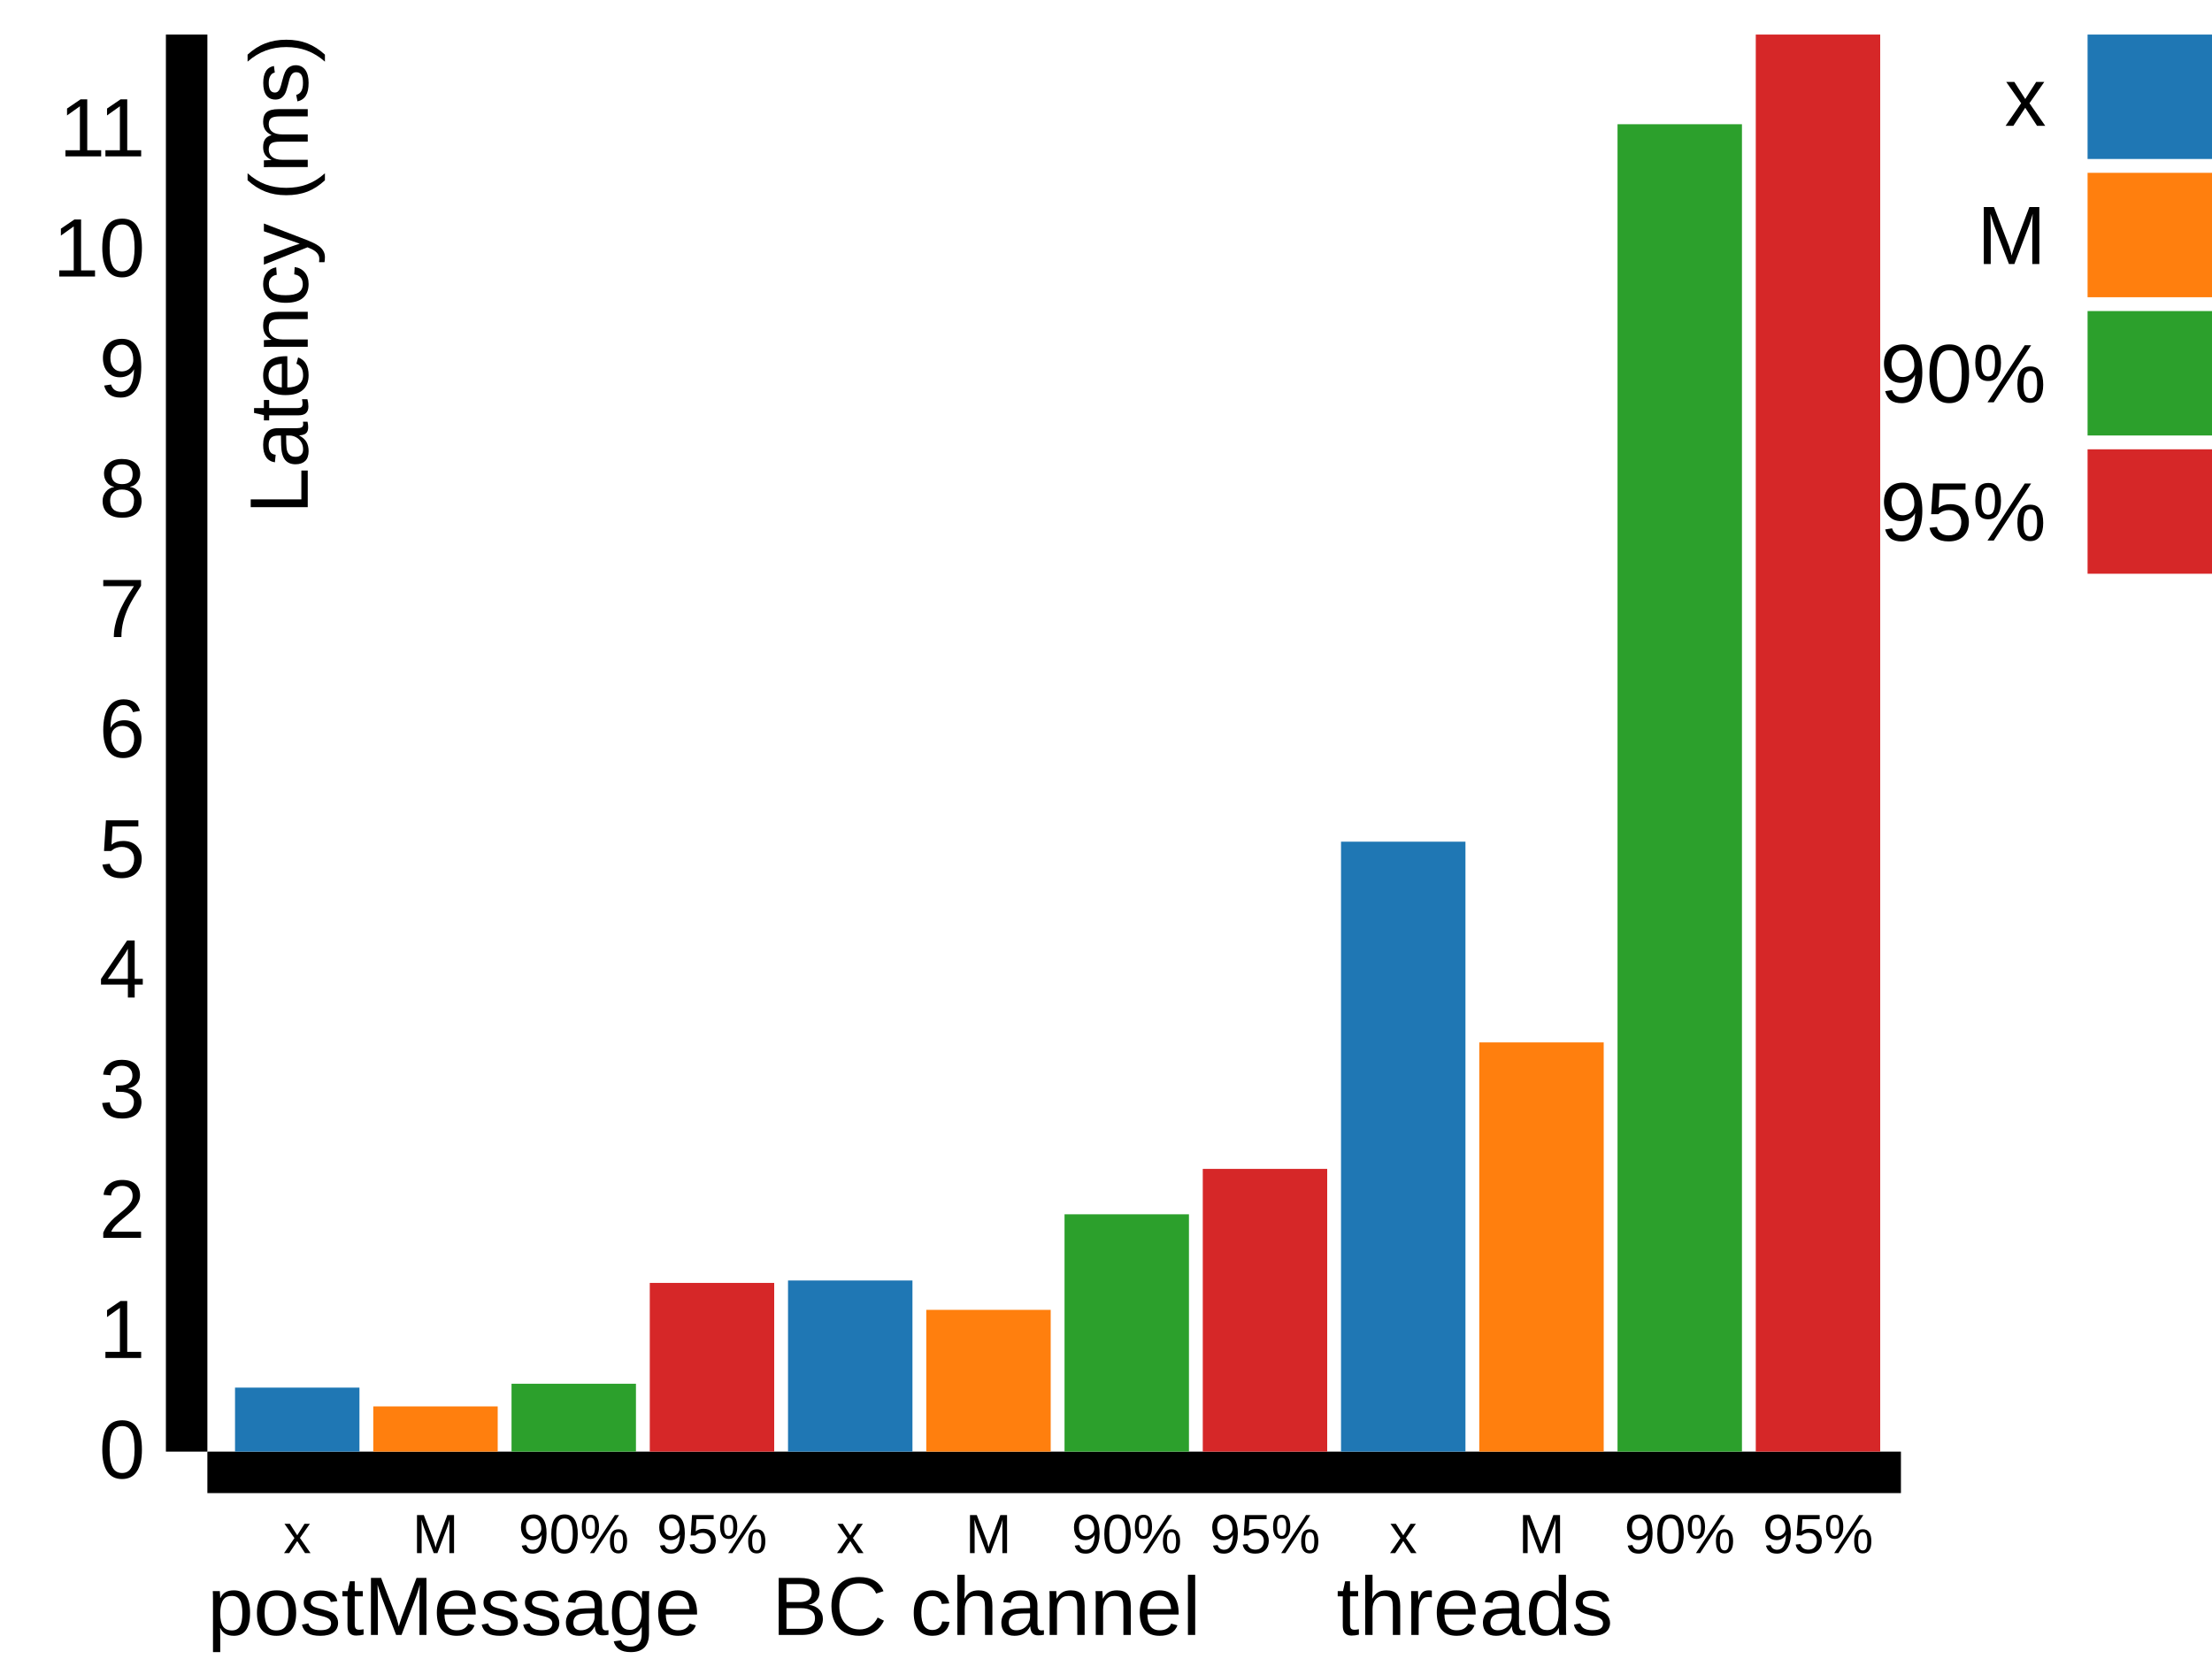
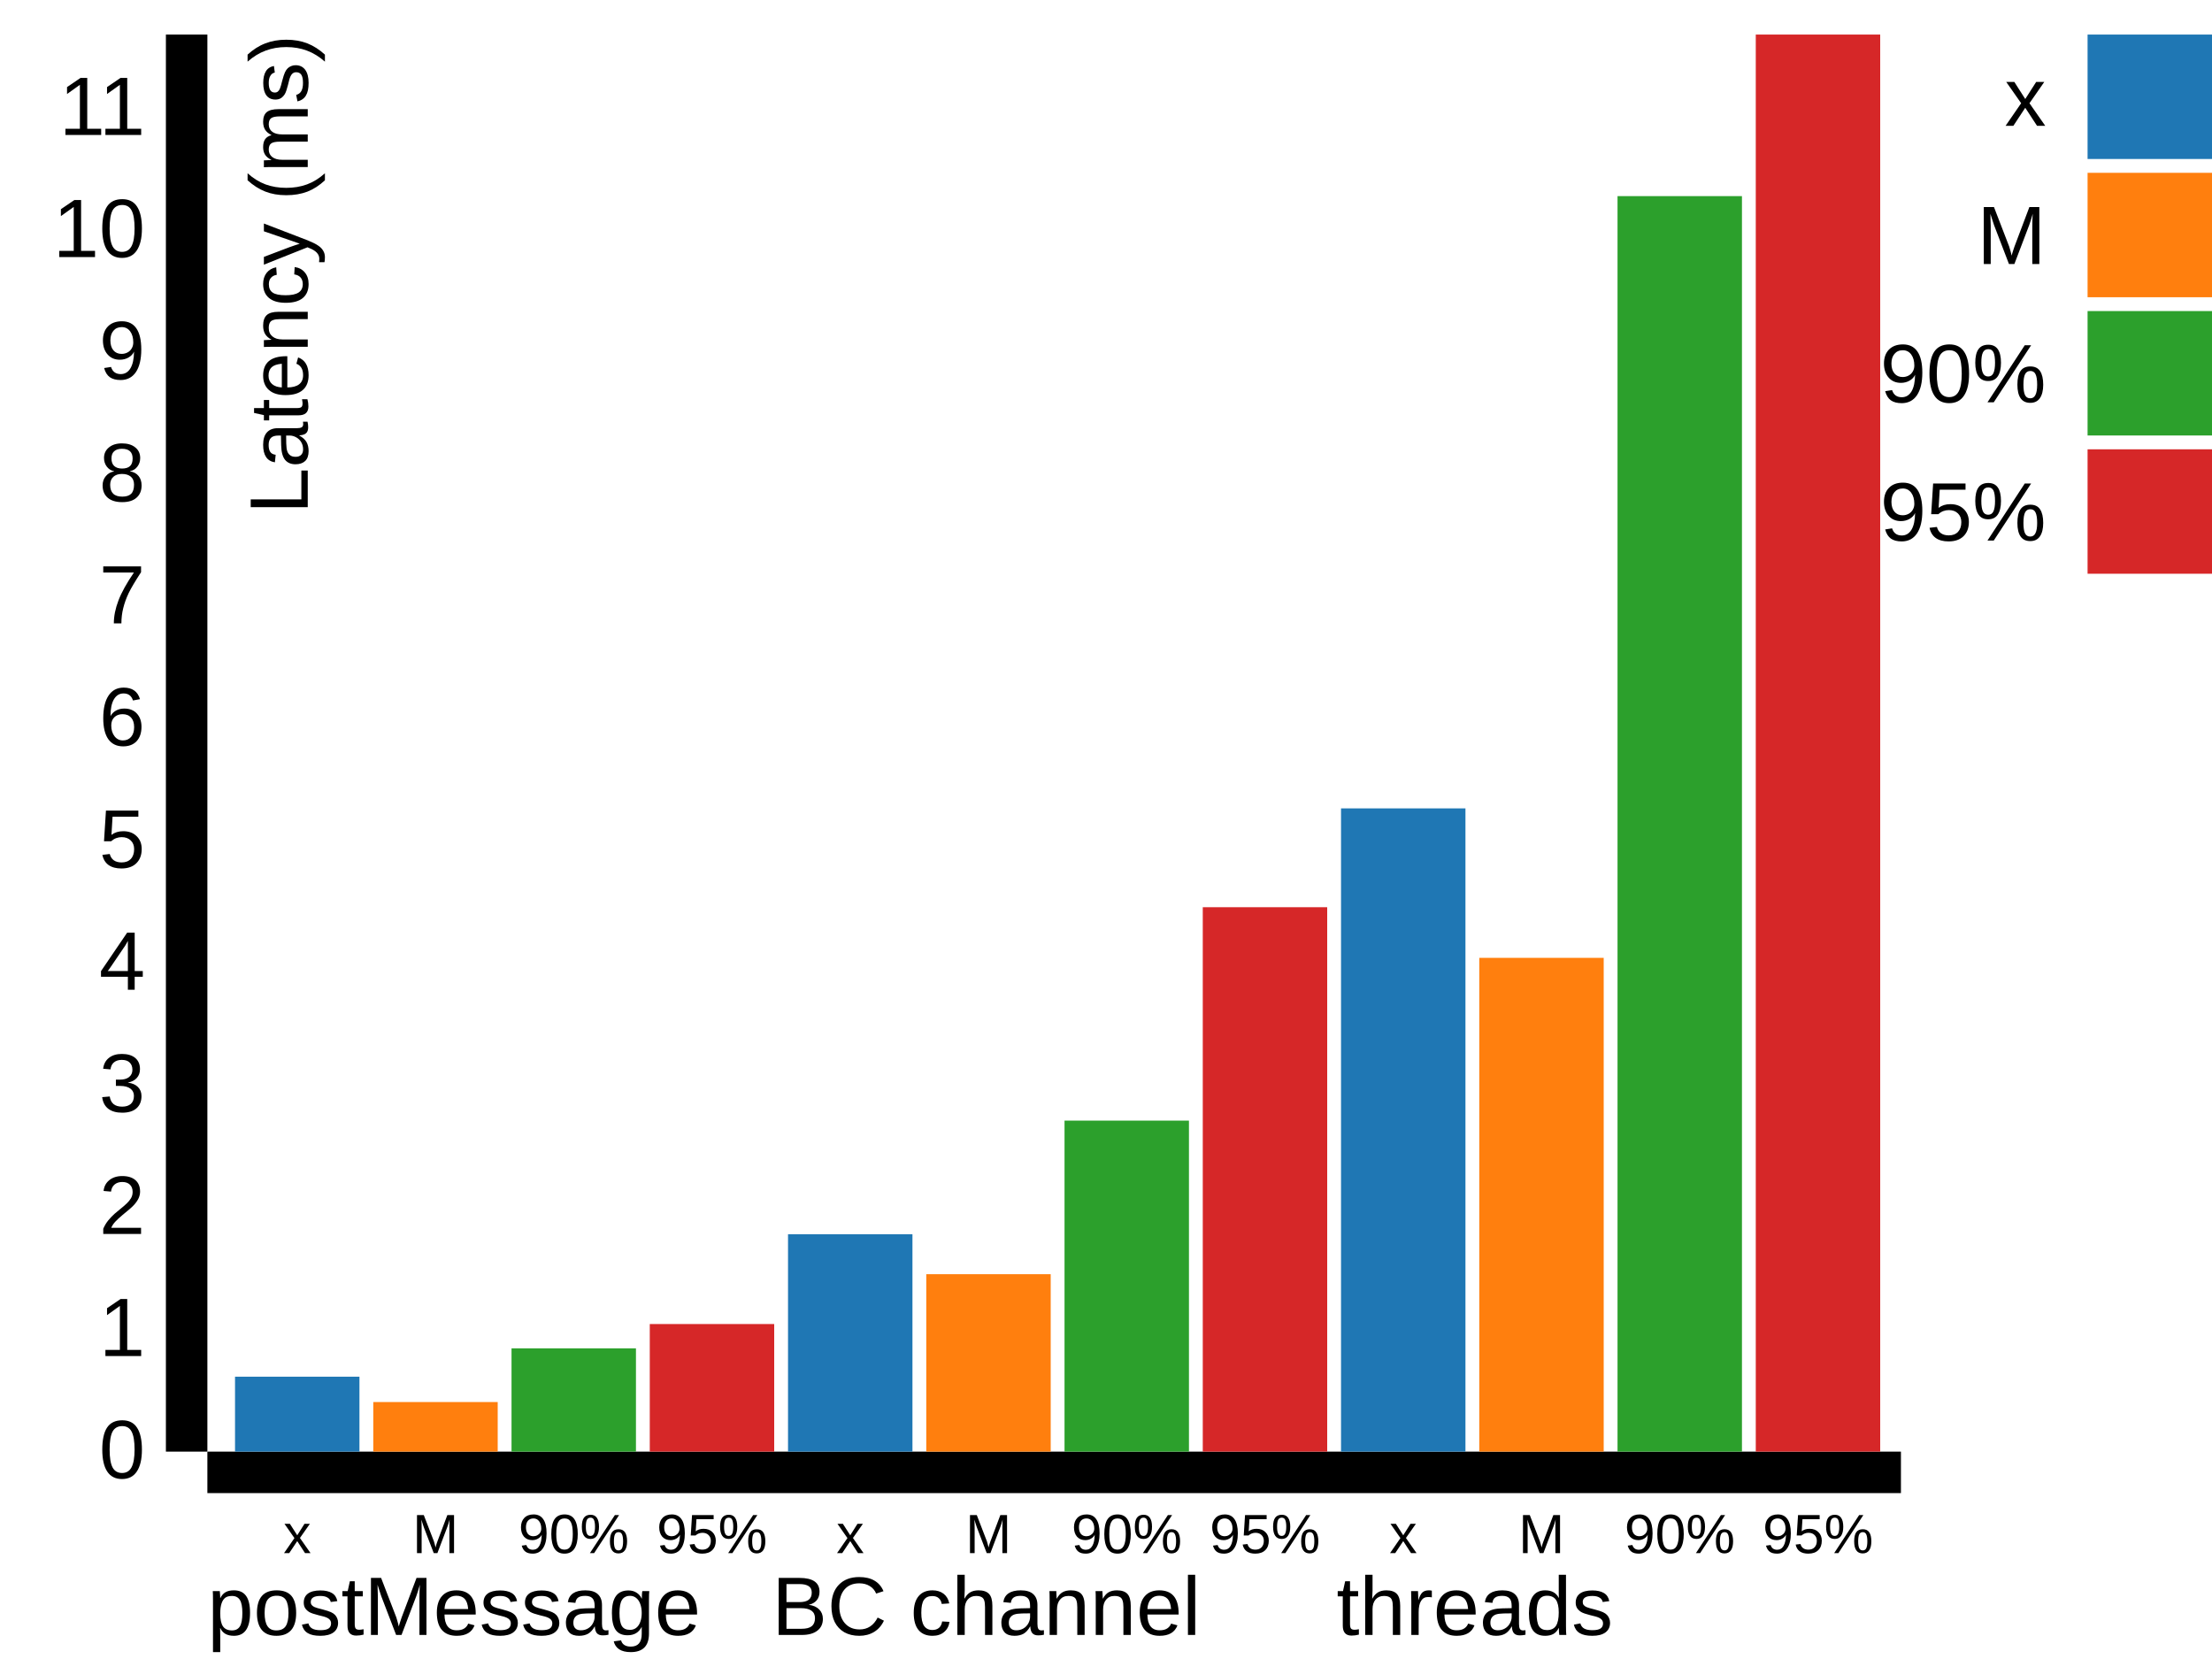
<svg xmlns="http://www.w3.org/2000/svg" height="240" width="320">
  <g font-size="12" font-family="Arial">
    <g class="x axis">
      <text dy=".71em" y="6" transform="translate(30 222)">postMessage</text>
      <text dy=".71em" y="6" transform="translate(111.667 222)">BC channel</text>
      <text dy=".71em" y="6" transform="translate(193.333 222)">threads</text>
      <g font-size="8">
        <g class="tick">
          <path d="M43 210v6" />
          <text y="9" dy=".71em" text-anchor="middle" transform="translate(43 210)">x</text>
        </g>
        <g class="tick">
          <path d="M63 210v6" />
          <text y="9" dy=".71em" text-anchor="middle" transform="translate(63 210)">M</text>
        </g>
        <g class="tick">
          <path d="M83 210v6" />
          <text y="9" dy=".71em" text-anchor="middle" transform="translate(83 210)">90%</text>
        </g>
        <g class="tick">
          <path d="M103 210v6" />
          <text y="9" dy=".71em" text-anchor="middle" transform="translate(103 210)">95%</text>
        </g>
        <g class="tick">
          <path d="M123 210v6" />
          <text y="9" dy=".71em" text-anchor="middle" transform="translate(123 210)">x</text>
        </g>
        <g class="tick">
          <path d="M143 210v6" />
          <text y="9" dy=".71em" text-anchor="middle" transform="translate(143 210)">M</text>
        </g>
        <g class="tick">
          <path d="M163 210v6" />
          <text y="9" dy=".71em" text-anchor="middle" transform="translate(163 210)">90%</text>
        </g>
        <g class="tick">
          <path d="M183 210v6" />
          <text y="9" dy=".71em" text-anchor="middle" transform="translate(183 210)">95%</text>
        </g>
        <g class="tick">
          <path d="M203 210v6" />
          <text y="9" dy=".71em" text-anchor="middle" transform="translate(203 210)">x</text>
        </g>
        <g class="tick">
          <path d="M223 210v6" />
          <text y="9" dy=".71em" text-anchor="middle" transform="translate(223 210)">M</text>
        </g>
        <g class="tick">
          <path d="M243 210v6" />
          <text y="9" dy=".71em" text-anchor="middle" transform="translate(243 210)">90%</text>
        </g>
        <g class="tick">
          <path d="M263 210v6" />
          <text y="9" dy=".71em" text-anchor="middle" transform="translate(263 210)">95%</text>
        </g>
        <path d="M30 216v-6h245v6" class="domain" />
      </g>
    </g>
    <g class="y axis">
      <text dy=".71em" y="6" transform="translate(30 5) rotate(-90)" text-anchor="end">Latency (ms)</text>
      <g class="tick">
        <path d="M30 210h-6" />
        <text x="-9" dy=".32em" text-anchor="end" transform="translate(30 210)">0</text>
      </g>
      <g class="tick">
-         <path d="M30 192.617h-6" />
-         <text x="-9" dy=".32em" text-anchor="end" transform="translate(30 192.617)">1</text>
+         <path d="M30 192.335h-6" />
+         <text x="-9" dy=".32em" text-anchor="end" transform="translate(30 192.335)">1</text>
      </g>
      <g class="tick">
-         <path d="M30 175.233h-6" />
-         <text x="-9" dy=".32em" text-anchor="end" transform="translate(30 175.233)">2</text>
+         <path d="M30 174.67h-6" />
+         <text x="-9" dy=".32em" text-anchor="end" transform="translate(30 174.669)">2</text>
      </g>
      <g class="tick">
-         <path d="M30 157.85h-6" />
-         <text x="-9" dy=".32em" text-anchor="end" transform="translate(30 157.85)">3</text>
+         <path d="M30 157.004h-6" />
+         <text x="-9" dy=".32em" text-anchor="end" transform="translate(30 157.004)">3</text>
      </g>
      <g class="tick">
-         <path d="M30 140.467h-6" />
-         <text x="-9" dy=".32em" text-anchor="end" transform="translate(30 140.467)">4</text>
+         <path d="M30 139.34h-6" />
+         <text x="-9" dy=".32em" text-anchor="end" transform="translate(30 139.339)">4</text>
      </g>
      <g class="tick">
-         <path d="M30 123.083h-6" />
-         <text x="-9" dy=".32em" text-anchor="end" transform="translate(30 123.083)">5</text>
+         <path d="M30 121.673h-6" />
+         <text x="-9" dy=".32em" text-anchor="end" transform="translate(30 121.673)">5</text>
      </g>
      <g class="tick">
-         <path d="M30 105.7h-6" />
-         <text x="-9" dy=".32em" text-anchor="end" transform="translate(30 105.7)">6</text>
+         <path d="M30 104.008h-6" />
+         <text x="-9" dy=".32em" text-anchor="end" transform="translate(30 104.008)">6</text>
      </g>
      <g class="tick">
-         <path d="M30 88.317h-6" />
-         <text x="-9" dy=".32em" text-anchor="end" transform="translate(30 88.317)">7</text>
+         <path d="M30 86.343h-6" />
+         <text x="-9" dy=".32em" text-anchor="end" transform="translate(30 86.343)">7</text>
      </g>
      <g class="tick">
-         <path d="M30 70.933h-6" />
-         <text x="-9" dy=".32em" text-anchor="end" transform="translate(30 70.933)">8</text>
+         <path d="M30 68.677h-6" />
+         <text x="-9" dy=".32em" text-anchor="end" transform="translate(30 68.677)">8</text>
      </g>
      <g class="tick">
-         <path d="M30 53.55h-6" />
-         <text x="-9" dy=".32em" text-anchor="end" transform="translate(30 53.55)">9</text>
+         <path d="M30 51.012h-6" />
+         <text x="-9" dy=".32em" text-anchor="end" transform="translate(30 51.012)">9</text>
      </g>
      <g class="tick">
-         <path d="M30 36.166h-6" />
-         <text x="-9" dy=".32em" text-anchor="end" transform="translate(30 36.166)">10</text>
+         <path d="M30 33.346h-6" />
+         <text x="-9" dy=".32em" text-anchor="end" transform="translate(30 33.346)">10</text>
      </g>
      <g class="tick">
-         <path d="M30 18.783h-6" />
-         <text x="-9" dy=".32em" text-anchor="end" transform="translate(30 18.783)">11</text>
+         <path d="M30 15.68h-6" />
+         <text x="-9" dy=".32em" text-anchor="end" transform="translate(30 15.681)">11</text>
      </g>
      <path d="M24 5h6v205h-6" class="domain" />
    </g>
+     <path class="bar" fill="#1F77B4" d="M34 199.16h18V210H34z" />
+     <path class="bar" fill="#FF7F0E" d="M54 202.827h18V210H54z" />
+     <path class="bar" fill="#2CA02C" d="M74 195.06h18V210H74z" />
+     <path class="bar" fill="#D62728" d="M94 191.543h18V210H94z" />
+     <path class="bar" fill="#1F77B4" d="M114 178.55h18V210h-18z" />
+     <path class="bar" fill="#FF7F0E" d="M134 184.332h18V210h-18z" />
+     <path class="bar" fill="#2CA02C" d="M154 162.115h18V210h-18z" />
+     <path class="bar" fill="#D62728" d="M174 131.242h18V210h-18z" />
+     <path class="bar" fill="#1F77B4" d="M194 116.944h18V210h-18z" />
+     <path class="bar" fill="#FF7F0E" d="M214 138.567h18V210h-18z" />
+     <path class="bar" fill="#2CA02C" d="M234 28.372h18V210h-18z" />
+     <path class="bar" fill="#D62728" d="M254 5h18v205h-18z" />
    <g class="caption">
      <g class="legend">
        <path fill="#1F77B4" d="M302 5h18v18h-18z" />
        <text dy=".35em" y="9" x="221" text-anchor="end" transform="translate(75 5)">x</text>
      </g>
      <g class="legend">
        <path fill="#FF7F0E" d="M302 25h18v18h-18z" />
        <text dy=".35em" y="9" x="221" text-anchor="end" transform="translate(75 25)">M</text>
      </g>
      <g class="legend">
        <path fill="#2CA02C" d="M302 45h18v18h-18z" />
        <text dy=".35em" y="9" x="221" text-anchor="end" transform="translate(75 45)">90%</text>
      </g>
      <g class="legend">
        <path fill="#D62728" d="M302 65h18v18h-18z" />
        <text dy=".35em" y="9" x="221" text-anchor="end" transform="translate(75 65)">95%</text>
      </g>
    </g>
-     <path class="bar" fill="#1F77B4" d="M34 200.74h18V210H34z" />
-     <path class="bar" fill="#FF7F0E" d="M54 203.458h18V210H54z" />
-     <path class="bar" fill="#2CA02C" d="M74 200.18h18V210H74z" />
-     <path class="bar" fill="#D62728" d="M94 185.593h18V210H94z" />
-     <path class="bar" fill="#1F77B4" d="M114 185.243h18V210h-18z" />
-     <path class="bar" fill="#FF7F0E" d="M134 189.49h18V210h-18z" />
-     <path class="bar" fill="#2CA02C" d="M154 175.666h18V210h-18z" />
-     <path class="bar" fill="#D62728" d="M174 169.098h18V210h-18z" />
-     <path class="bar" fill="#1F77B4" d="M194 121.762h18V210h-18z" />
-     <path class="bar" fill="#FF7F0E" d="M214 150.8h18V210h-18z" />
-     <path class="bar" fill="#2CA02C" d="M234 17.972h18V210h-18z" />
-     <path class="bar" fill="#D62728" d="M254 5h18v205h-18z" />
  </g>
</svg>
